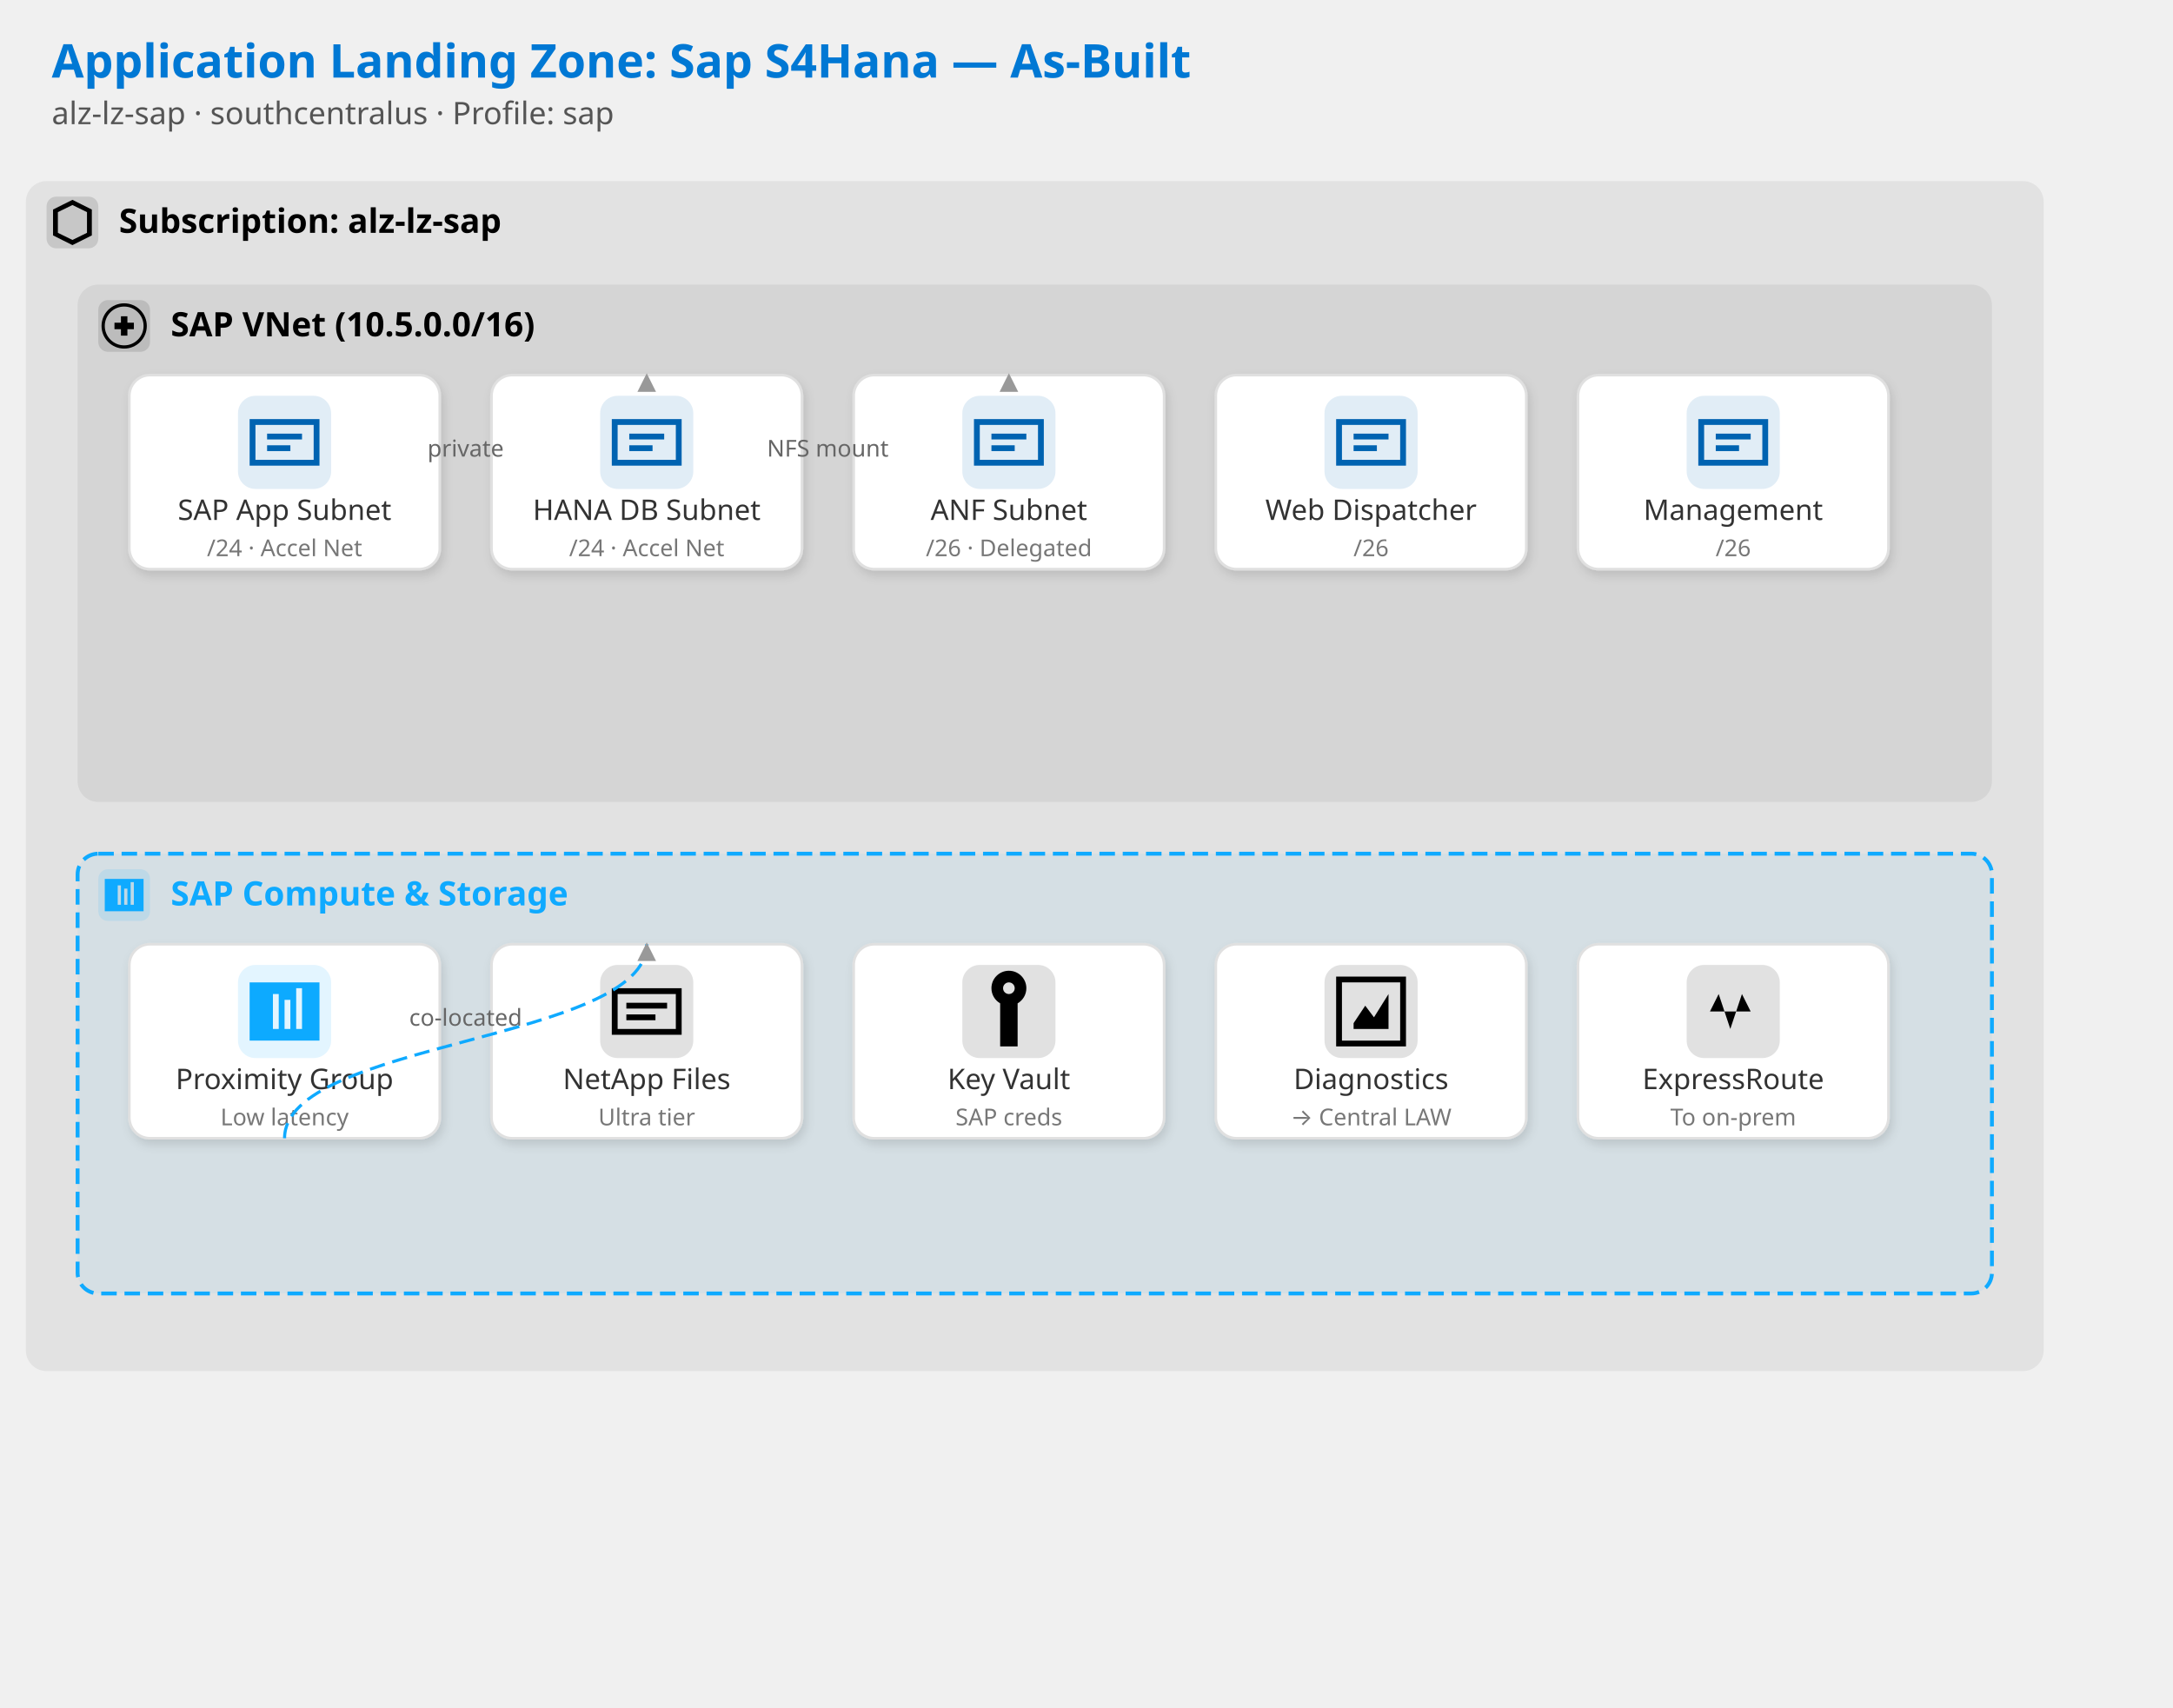
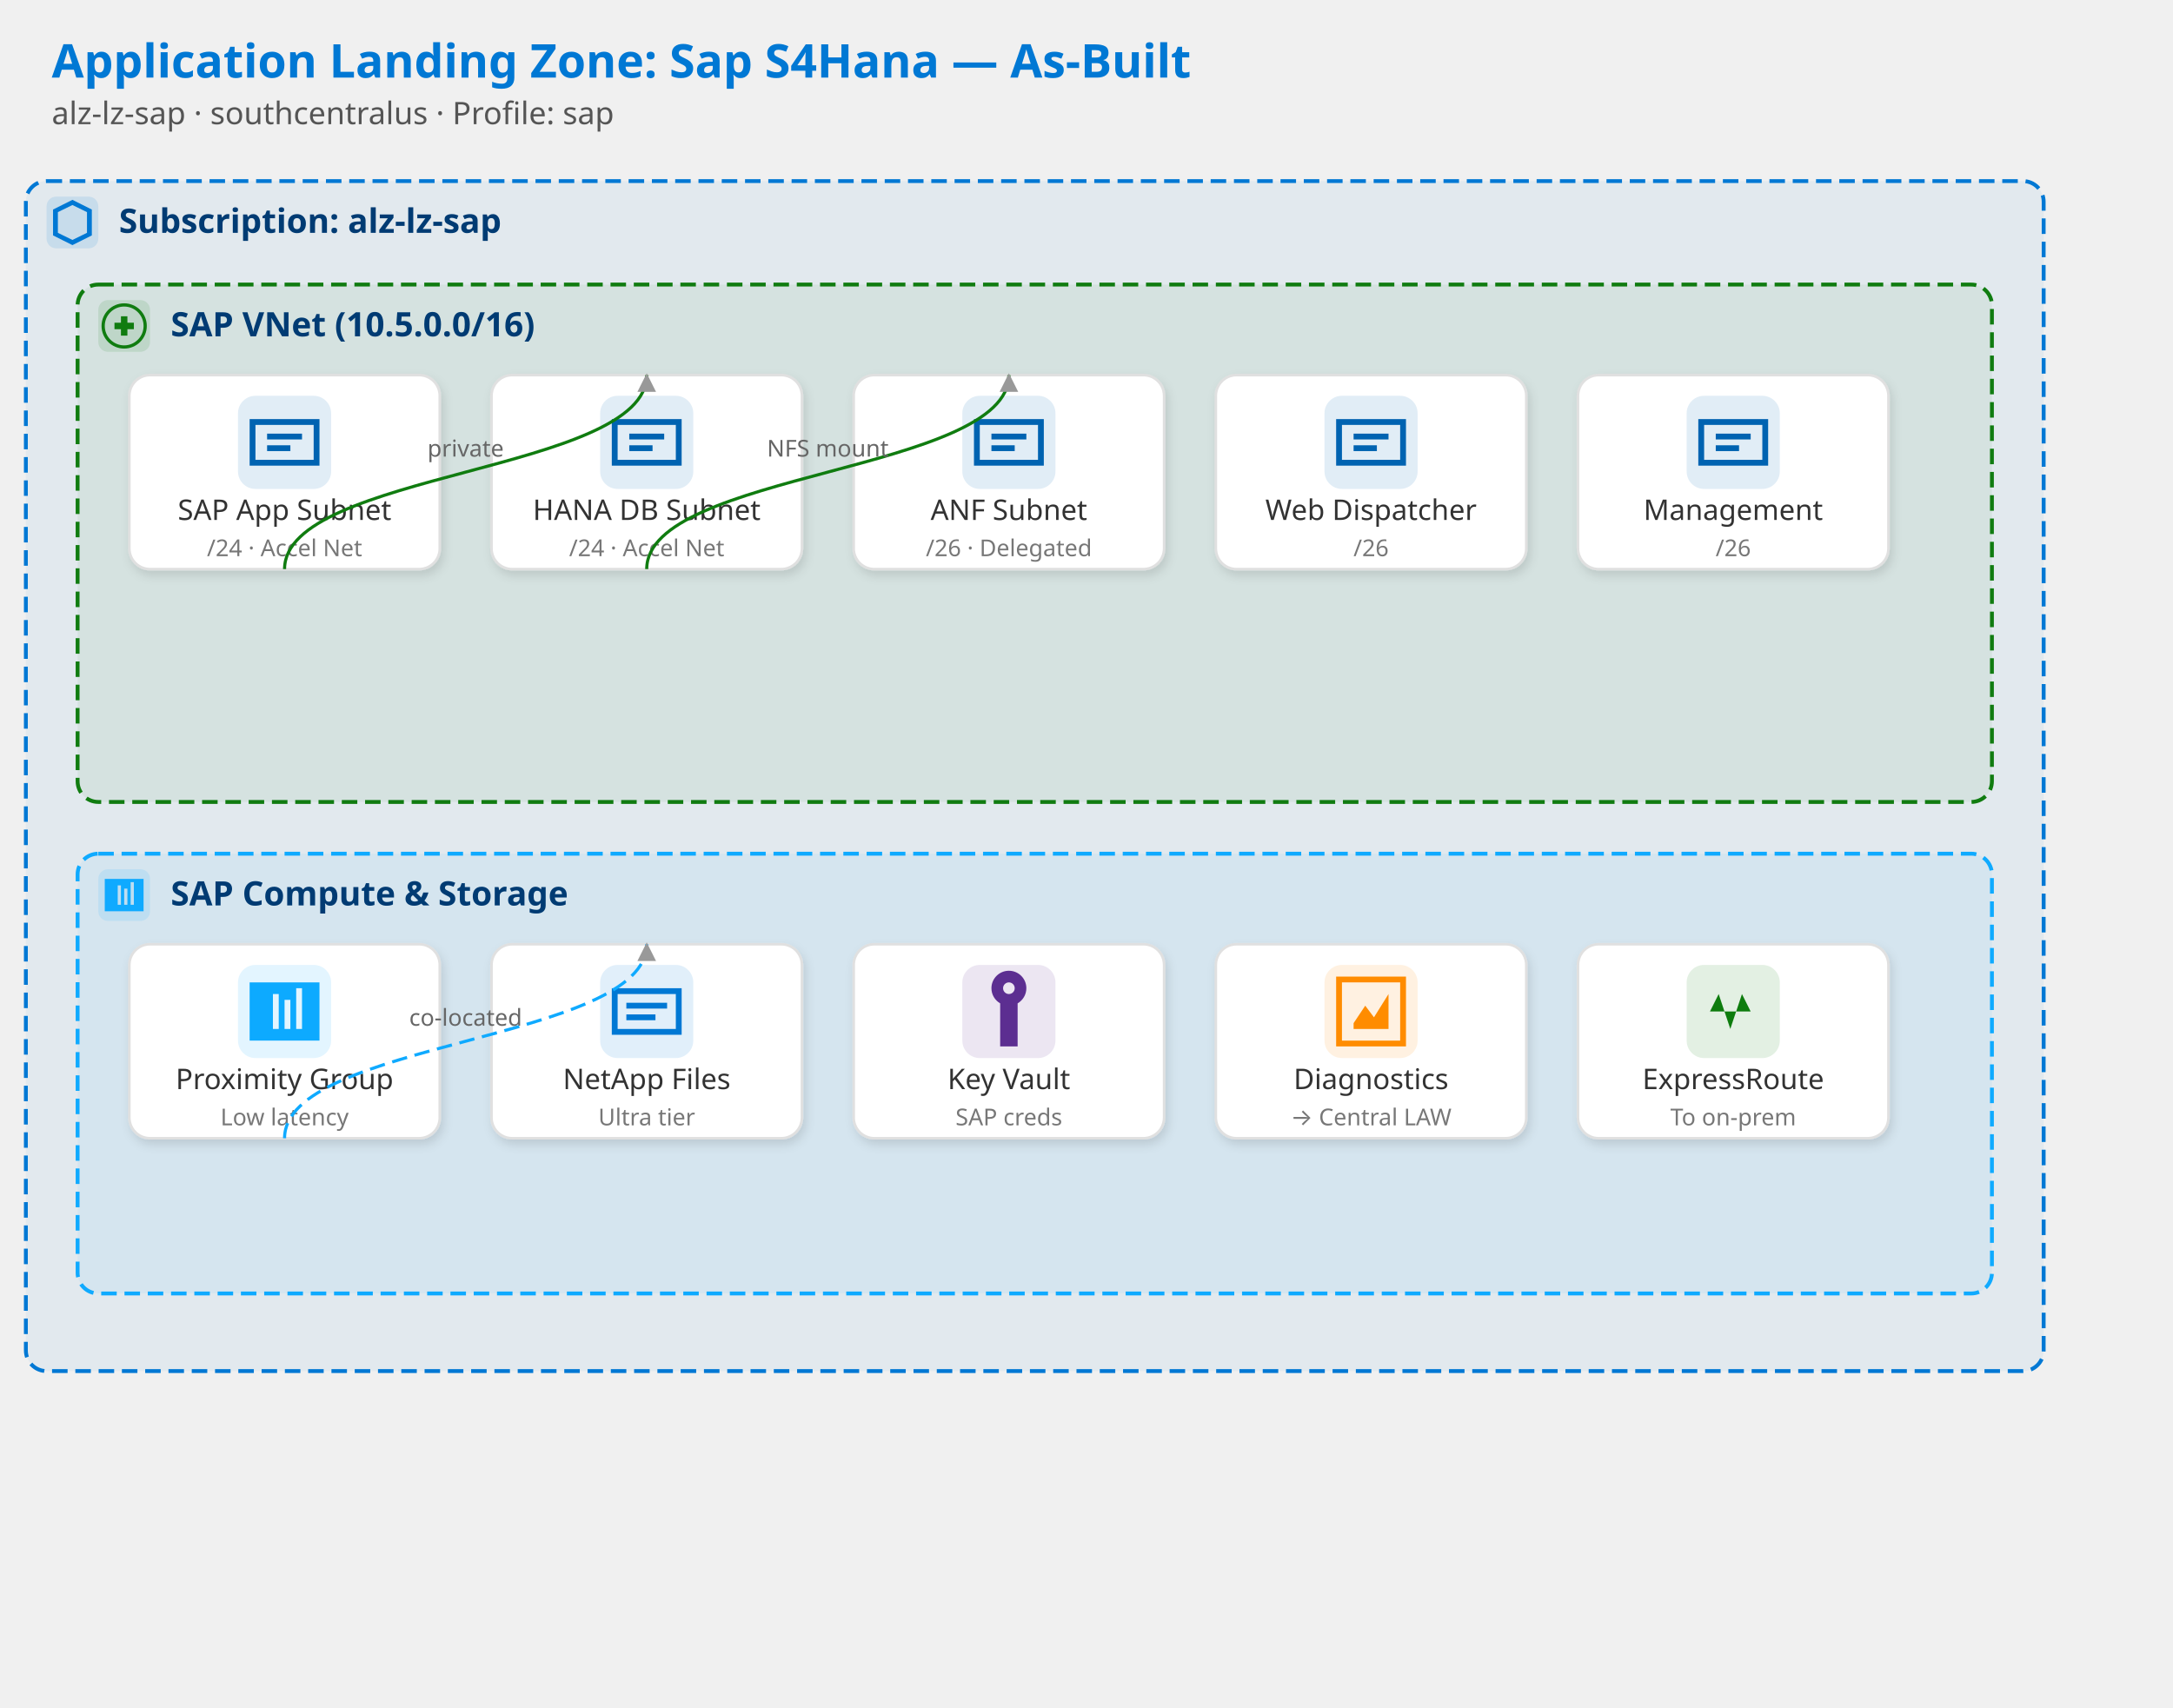
<svg xmlns="http://www.w3.org/2000/svg" viewBox="0 0 840 660" width="840" height="660" font-family="Segoe UI, -apple-system, sans-serif">
  <defs>
    <style>
-       .group-box { fill: AzureColor.LIGHT_GRAY; stroke: #D0D0D0; stroke-width: 1.5; rx: 8; }
-       .group-label { font-size: 13px; font-weight: 600; fill: AzureColor.DARK_BLUE; }
+       .group-box { fill: #F2F2F2; stroke: #D0D0D0; stroke-width: 1.5; rx: 8; }
+       .group-label { font-size: 13px; font-weight: 600; fill: #003B73; }
      .node-label { font-size: 11px; fill: #333; text-anchor: middle; }
      .node-sublabel { font-size: 9px; fill: #777; text-anchor: middle; }
      .edge { stroke: #999; stroke-width: 1.2; fill: none; }
      .edge-dashed { stroke-dasharray: 6 3; }
      .edge-label { font-size: 9px; fill: #666; text-anchor: middle; }
      .title { font-size: 18px; font-weight: 700; fill: #0078D4; }
      .subtitle { font-size: 12px; fill: #555; }
      .icon-bg { rx: 6; ry: 6; }
    </style>
    <filter id="shadow" x="-10%" y="-10%" width="120%" height="130%">
      <feDropShadow dx="1" dy="2" stdDeviation="2" flood-opacity="0.12" />
    </filter>
  </defs>
  <defs>
    <marker id="arrow" viewBox="0 0 10 10" refX="9" refY="5" markerWidth="6" markerHeight="6" orient="auto-start-reverse">
      <path d="M 0 0 L 10 5 L 0 10 z" fill="#999" />
    </marker>
  </defs>
  <text x="20" y="30" class="title">Application Landing Zone: Sap S4Hana — As-Built</text>
  <text x="20" y="48" class="subtitle">alz-lz-sap  ·  southcentralus  ·  Profile: sap</text>
-   <rect x="10" y="70" width="780" height="460" rx="8" fill="AzureColor.BLUE" fill-opacity="0.06" stroke="AzureColor.BLUE" stroke-width="1.5" stroke-dasharray="6 3" />
+   <rect x="10" y="70" width="780" height="460" rx="8" fill="#0078D4" fill-opacity="0.06" stroke="#0078D4" stroke-width="1.5" stroke-dasharray="6 3" />
  <g transform="translate(18,76) scale(0.625)">
-     <rect width="32" height="32" class="icon-bg" fill="AzureColor.BLUE" opacity="0.12" />
-     <path d="M16 2L4 8v16l12 6 12-6V8L16 2zm0 3.2L25 9.6v12.8L16 26.8 7 22.4V9.6L16 5.2z" fill="AzureColor.BLUE" />
+     <rect width="32" height="32" class="icon-bg" fill="#0078D4" opacity="0.12" />
+     <path d="M16 2L4 8v16l12 6 12-6V8L16 2zm0 3.2L25 9.6v12.8L16 26.8 7 22.4V9.6L16 5.2z" fill="#0078D4" />
  </g>
-   <text x="46" y="90" class="group-label" fill="AzureColor.BLUE">Subscription: alz-lz-sap</text>
-   <rect x="30" y="110" width="740" height="200" rx="8" fill="AzureColor.GREEN" fill-opacity="0.06" stroke="AzureColor.GREEN" stroke-width="1.5" stroke-dasharray="6 3" />
+   <text x="46" y="90" class="group-label" fill="#0078D4">Subscription: alz-lz-sap</text>
+   <rect x="30" y="110" width="740" height="200" rx="8" fill="#107C10" fill-opacity="0.06" stroke="#107C10" stroke-width="1.5" stroke-dasharray="6 3" />
  <g transform="translate(38,116) scale(0.625)">
-     <rect width="32" height="32" class="icon-bg" fill="AzureColor.GREEN" opacity="0.12" />
-     <path d="M16 2C8.27 2 2 8.27 2 16s6.27 14 14 14 14-6.27 14-14S23.73 2 16 2zm0 26C9.37 28 4 22.63 4 16S9.37 4 16 4s12 5.37 12 12-5.37 12-12 12zm-2-18h4v4h4v4h-4v4h-4v-4H10v-4h4V10z" fill="AzureColor.GREEN" />
+     <rect width="32" height="32" class="icon-bg" fill="#107C10" opacity="0.12" />
+     <path d="M16 2C8.27 2 2 8.27 2 16s6.27 14 14 14 14-6.27 14-14S23.73 2 16 2zm0 26C9.37 28 4 22.63 4 16S9.37 4 16 4s12 5.37 12 12-5.37 12-12 12zm-2-18h4v4h4v4h-4v4h-4v-4H10v-4h4V10z" fill="#107C10" />
  </g>
-   <text x="66" y="130" class="group-label" fill="AzureColor.GREEN">SAP VNet (10.5.0.0/16)</text>
+   <text x="66" y="130" class="group-label" fill="#107C10">SAP VNet (10.5.0.0/16)</text>
  <rect x="30" y="330" width="740" height="170" rx="8" fill="#0FAAFF" fill-opacity="0.06" stroke="#0FAAFF" stroke-width="1.5" stroke-dasharray="6 3" />
  <g transform="translate(38,336) scale(0.625)">
    <rect width="32" height="32" class="icon-bg" fill="#0FAAFF" opacity="0.12" />
    <path d="M4 6h24v20H4V6zm8 4v12h2V10h-2zm4 2v10h2V12h-2zm4-4v14h2V8h-2z" fill="#0FAAFF" />
  </g>
  <text x="66" y="350" class="group-label" fill="#0FAAFF">SAP Compute &amp; Storage</text>
  <g filter="url(#shadow)">
    <rect x="50" y="145" width="120" height="75" rx="8" fill="white" stroke="#E0E0E0" stroke-width="1" />
    <g transform="translate(92.0,153) scale(1.125)">
      <rect width="32" height="32" class="icon-bg" fill="#0063B1" opacity="0.12" />
      <path d="M4 8h24v16H4V8zm2 2v12h20V10H6zm4 3h12v2H10zm0 4h8v2H10z" fill="#0063B1" />
    </g>
    <text x="110.0" y="201" class="node-label">SAP App Subnet</text>
    <text x="110.0" y="215" class="node-sublabel">/24 · Accel Net</text>
  </g>
  <g filter="url(#shadow)">
    <rect x="190" y="145" width="120" height="75" rx="8" fill="white" stroke="#E0E0E0" stroke-width="1" />
    <g transform="translate(232.0,153) scale(1.125)">
      <rect width="32" height="32" class="icon-bg" fill="#0063B1" opacity="0.12" />
      <path d="M4 8h24v16H4V8zm2 2v12h20V10H6zm4 3h12v2H10zm0 4h8v2H10z" fill="#0063B1" />
    </g>
    <text x="250.0" y="201" class="node-label">HANA DB Subnet</text>
    <text x="250.0" y="215" class="node-sublabel">/24 · Accel Net</text>
  </g>
  <g filter="url(#shadow)">
    <rect x="330" y="145" width="120" height="75" rx="8" fill="white" stroke="#E0E0E0" stroke-width="1" />
    <g transform="translate(372.0,153) scale(1.125)">
      <rect width="32" height="32" class="icon-bg" fill="#0063B1" opacity="0.12" />
      <path d="M4 8h24v16H4V8zm2 2v12h20V10H6zm4 3h12v2H10zm0 4h8v2H10z" fill="#0063B1" />
    </g>
    <text x="390.0" y="201" class="node-label">ANF Subnet</text>
    <text x="390.0" y="215" class="node-sublabel">/26 · Delegated</text>
  </g>
  <g filter="url(#shadow)">
    <rect x="470" y="145" width="120" height="75" rx="8" fill="white" stroke="#E0E0E0" stroke-width="1" />
    <g transform="translate(512.0,153) scale(1.125)">
      <rect width="32" height="32" class="icon-bg" fill="#0063B1" opacity="0.12" />
      <path d="M4 8h24v16H4V8zm2 2v12h20V10H6zm4 3h12v2H10zm0 4h8v2H10z" fill="#0063B1" />
    </g>
    <text x="530.0" y="201" class="node-label">Web Dispatcher</text>
    <text x="530.0" y="215" class="node-sublabel">/26</text>
  </g>
  <g filter="url(#shadow)">
    <rect x="610" y="145" width="120" height="75" rx="8" fill="white" stroke="#E0E0E0" stroke-width="1" />
    <g transform="translate(652.0,153) scale(1.125)">
      <rect width="32" height="32" class="icon-bg" fill="#0063B1" opacity="0.12" />
      <path d="M4 8h24v16H4V8zm2 2v12h20V10H6zm4 3h12v2H10zm0 4h8v2H10z" fill="#0063B1" />
    </g>
    <text x="670.0" y="201" class="node-label">Management</text>
    <text x="670.0" y="215" class="node-sublabel">/26</text>
  </g>
  <g filter="url(#shadow)">
    <rect x="50" y="365" width="120" height="75" rx="8" fill="white" stroke="#E0E0E0" stroke-width="1" />
    <g transform="translate(92.0,373) scale(1.125)">
      <rect width="32" height="32" class="icon-bg" fill="#0FAAFF" opacity="0.12" />
      <path d="M4 6h24v20H4V6zm8 4v12h2V10h-2zm4 2v10h2V12h-2zm4-4v14h2V8h-2z" fill="#0FAAFF" />
    </g>
    <text x="110.0" y="421" class="node-label">Proximity Group</text>
    <text x="110.0" y="435" class="node-sublabel">Low latency</text>
  </g>
  <g filter="url(#shadow)">
    <rect x="190" y="365" width="120" height="75" rx="8" fill="white" stroke="#E0E0E0" stroke-width="1" />
    <g transform="translate(232.0,373) scale(1.125)">
-       <rect width="32" height="32" class="icon-bg" fill="AzureColor.BLUE" opacity="0.12" />
-       <path d="M4 8h24v16H4V8zm2 2v12h20V10H6zm3 3h14v2H9zm0 4h10v2H9z" fill="AzureColor.BLUE" />
+       <rect width="32" height="32" class="icon-bg" fill="#0078D4" opacity="0.12" />
+       <path d="M4 8h24v16H4V8zm2 2v12h20V10H6zm3 3h14v2H9zm0 4h10v2H9z" fill="#0078D4" />
    </g>
    <text x="250.0" y="421" class="node-label">NetApp Files</text>
    <text x="250.0" y="435" class="node-sublabel">Ultra tier</text>
  </g>
  <g filter="url(#shadow)">
    <rect x="330" y="365" width="120" height="75" rx="8" fill="white" stroke="#E0E0E0" stroke-width="1" />
    <g transform="translate(372.0,373) scale(1.125)">
-       <rect width="32" height="32" class="icon-bg" fill="AzureColor.PURPLE" opacity="0.12" />
-       <path d="M16 2a6 6 0 00-6 6c0 2.22 1.21 4.16 3 5.2V28h6V13.2c1.79-1.04 3-2.98 3-5.2a6 6 0 00-6-6zm0 8a2 2 0 110-4 2 2 0 010 4z" fill="AzureColor.PURPLE" />
+       <rect width="32" height="32" class="icon-bg" fill="#5C2D91" opacity="0.12" />
+       <path d="M16 2a6 6 0 00-6 6c0 2.22 1.21 4.16 3 5.2V28h6V13.2c1.79-1.04 3-2.98 3-5.2a6 6 0 00-6-6zm0 8a2 2 0 110-4 2 2 0 010 4z" fill="#5C2D91" />
    </g>
    <text x="390.0" y="421" class="node-label">Key Vault</text>
    <text x="390.0" y="435" class="node-sublabel">SAP creds</text>
  </g>
  <g filter="url(#shadow)">
    <rect x="470" y="365" width="120" height="75" rx="8" fill="white" stroke="#E0E0E0" stroke-width="1" />
    <g transform="translate(512.0,373) scale(1.125)">
-       <rect width="32" height="32" class="icon-bg" fill="AzureColor.ORANGE" opacity="0.12" />
-       <path d="M4 4h24v24H4V4zm2 2v20h20V6H6zm4 14l4-6 3 4 5-8v12H10v-2z" fill="AzureColor.ORANGE" />
+       <rect width="32" height="32" class="icon-bg" fill="#FF8C00" opacity="0.12" />
+       <path d="M4 4h24v24H4V4zm2 2v20h20V6H6zm4 14l4-6 3 4 5-8v12H10v-2z" fill="#FF8C00" />
    </g>
    <text x="530.0" y="421" class="node-label">Diagnostics</text>
    <text x="530.0" y="435" class="node-sublabel">→ Central LAW</text>
  </g>
  <g filter="url(#shadow)">
    <rect x="610" y="365" width="120" height="75" rx="8" fill="white" stroke="#E0E0E0" stroke-width="1" />
    <g transform="translate(652.0,373) scale(1.125)">
-       <rect width="32" height="32" class="icon-bg" fill="AzureColor.GREEN" opacity="0.12" />
-       <path d="M2 16h6l3-6 4 12 4-12 3 6h6" fill="AzureColor.GREEN" />
+       <rect width="32" height="32" class="icon-bg" fill="#107C10" opacity="0.12" />
+       <path d="M2 16h6l3-6 4 12 4-12 3 6h6" fill="#107C10" />
    </g>
    <text x="670.0" y="421" class="node-label">ExpressRoute</text>
    <text x="670.0" y="435" class="node-sublabel">To on-prem</text>
  </g>
-   <path d="M110.0,220 C110.0,182.5 250.0,182.5 250.0,145" stroke="AzureColor.GREEN" stroke-width="1.2" fill="none" marker-end="url(#arrow)" />
+   <path d="M110.0,220 C110.0,182.5 250.0,182.5 250.0,145" stroke="#107C10" stroke-width="1.2" fill="none" marker-end="url(#arrow)" />
  <text x="180.0" y="176.5" class="edge-label">private</text>
-   <path d="M250.0,220 C250.0,182.5 390.0,182.5 390.0,145" stroke="AzureColor.GREEN" stroke-width="1.2" fill="none" marker-end="url(#arrow)" />
+   <path d="M250.0,220 C250.0,182.5 390.0,182.5 390.0,145" stroke="#107C10" stroke-width="1.2" fill="none" marker-end="url(#arrow)" />
  <text x="320.0" y="176.5" class="edge-label">NFS mount</text>
  <path d="M110.0,440 C110.0,402.5 250.0,402.5 250.0,365" stroke="#0FAAFF" stroke-width="1.2" fill="none" class="edge-dashed" marker-end="url(#arrow)" />
  <text x="180.0" y="396.5" class="edge-label">co-located</text>
</svg>
